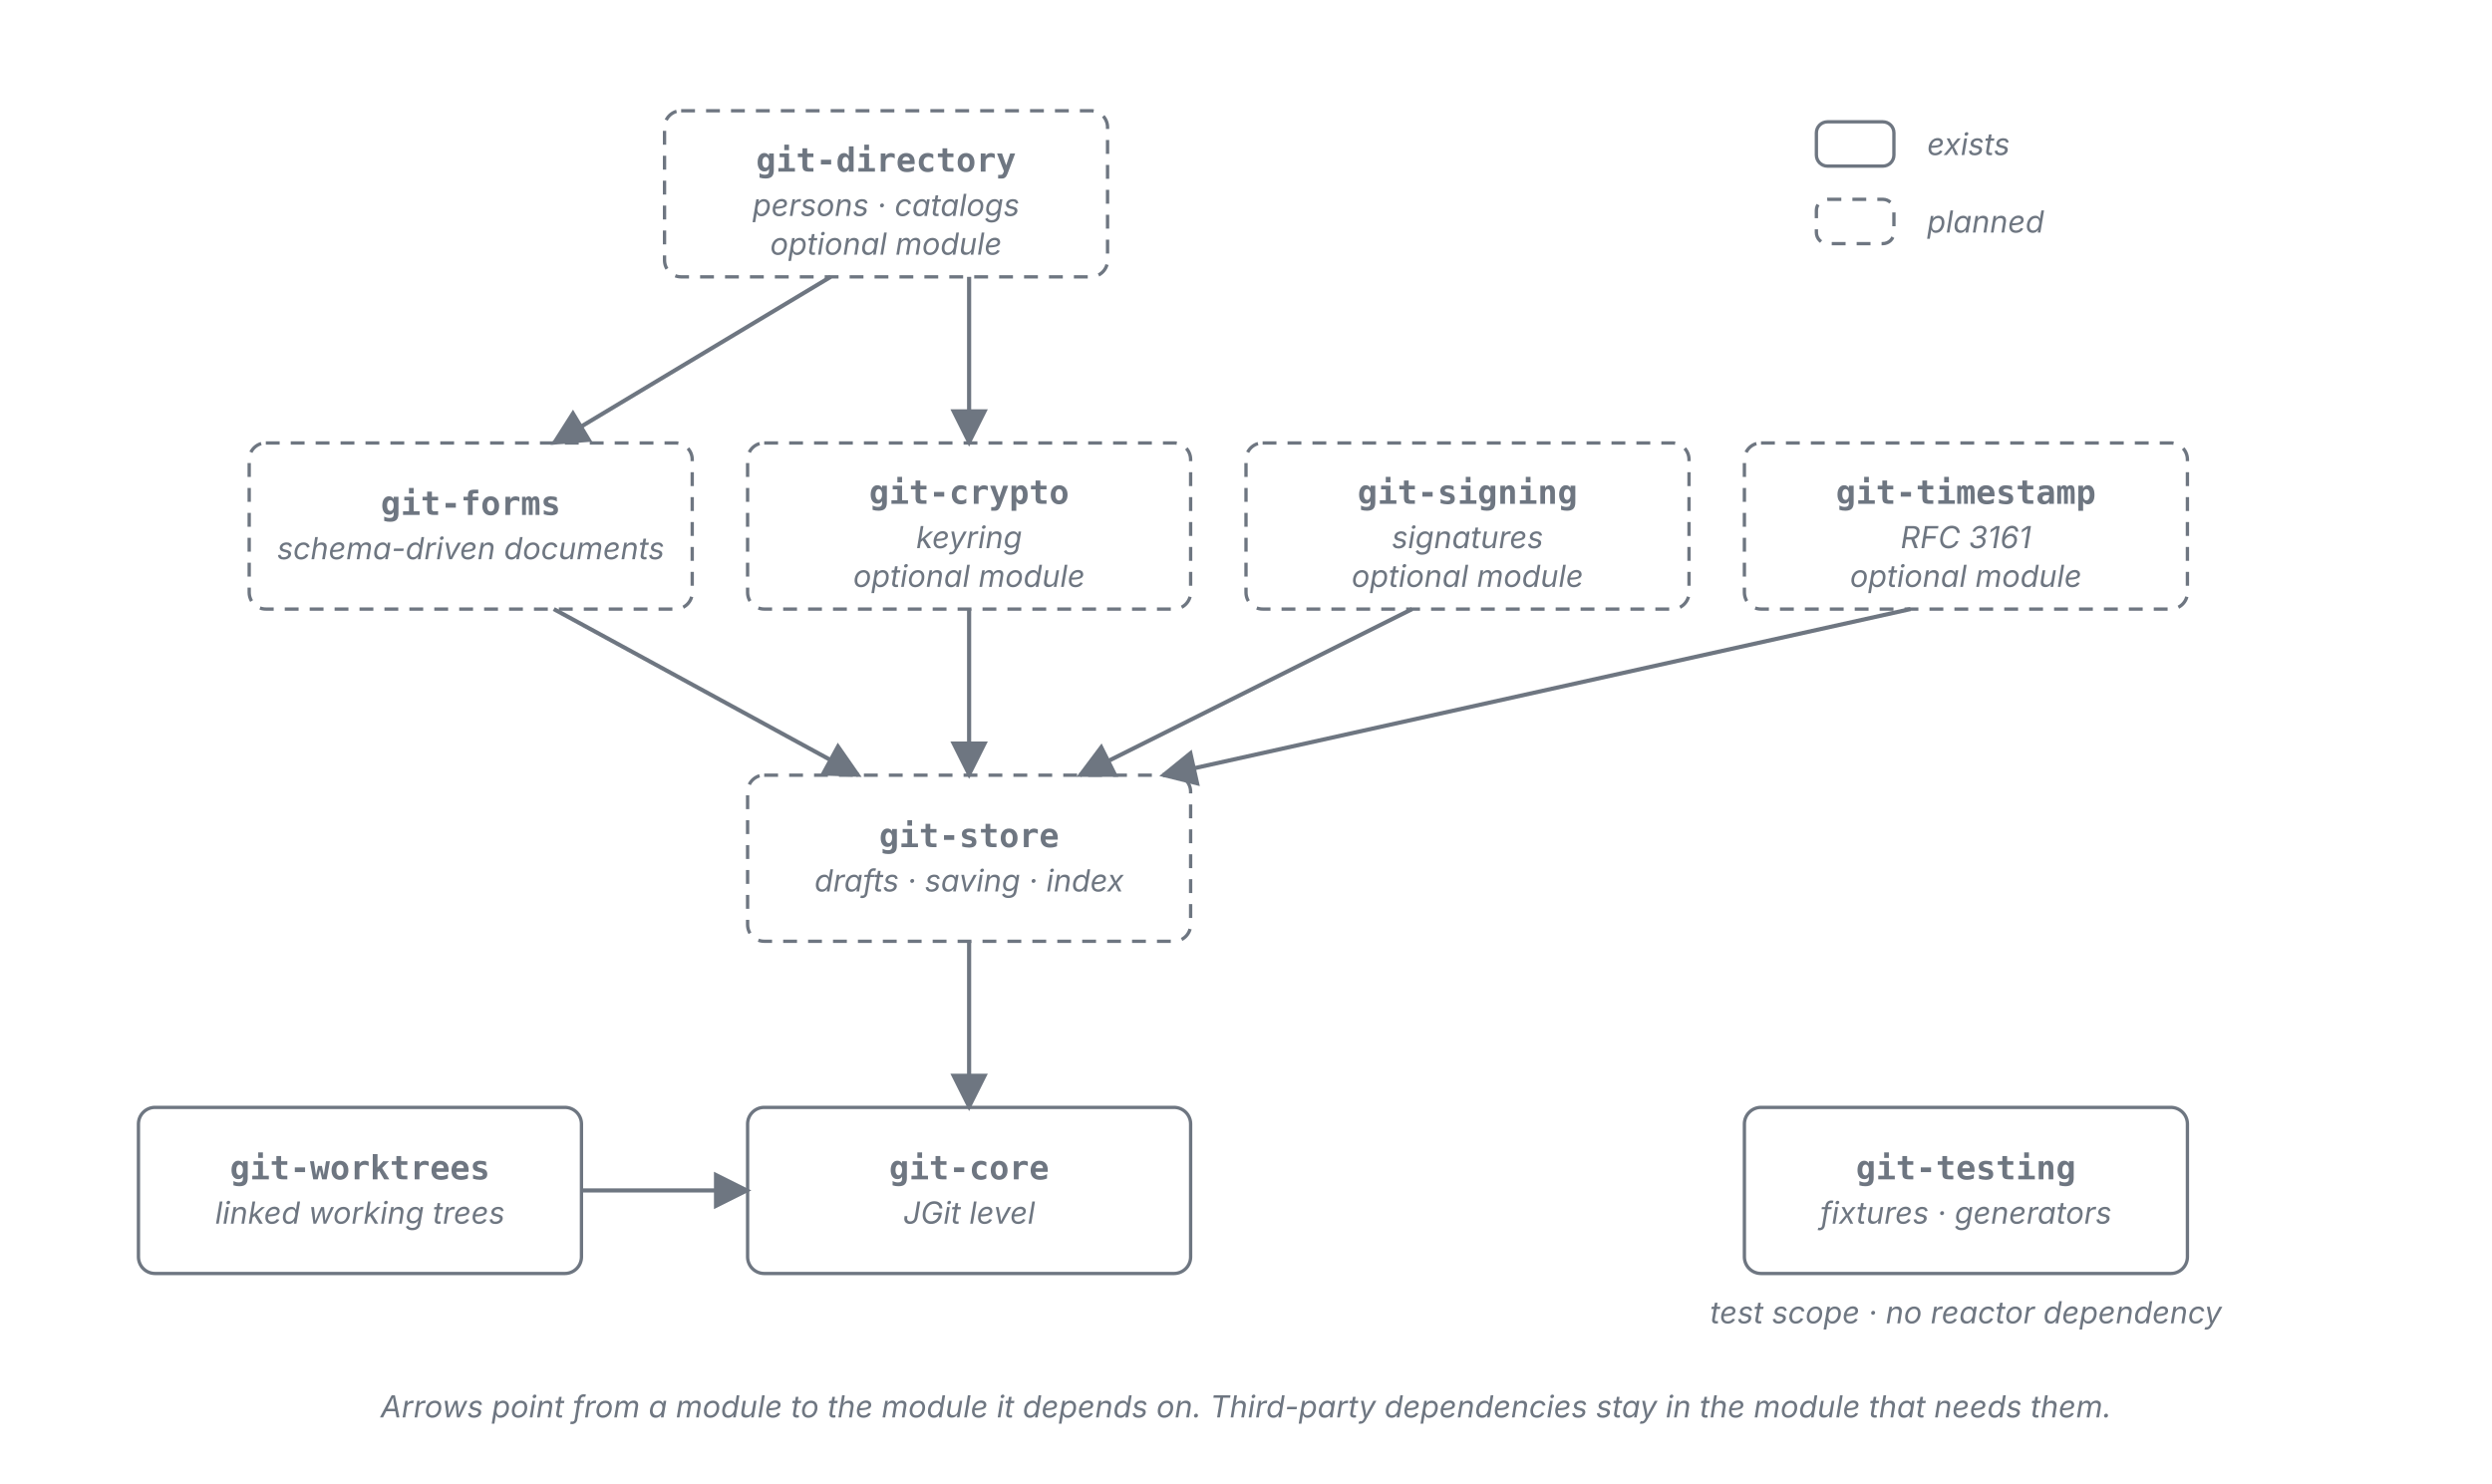
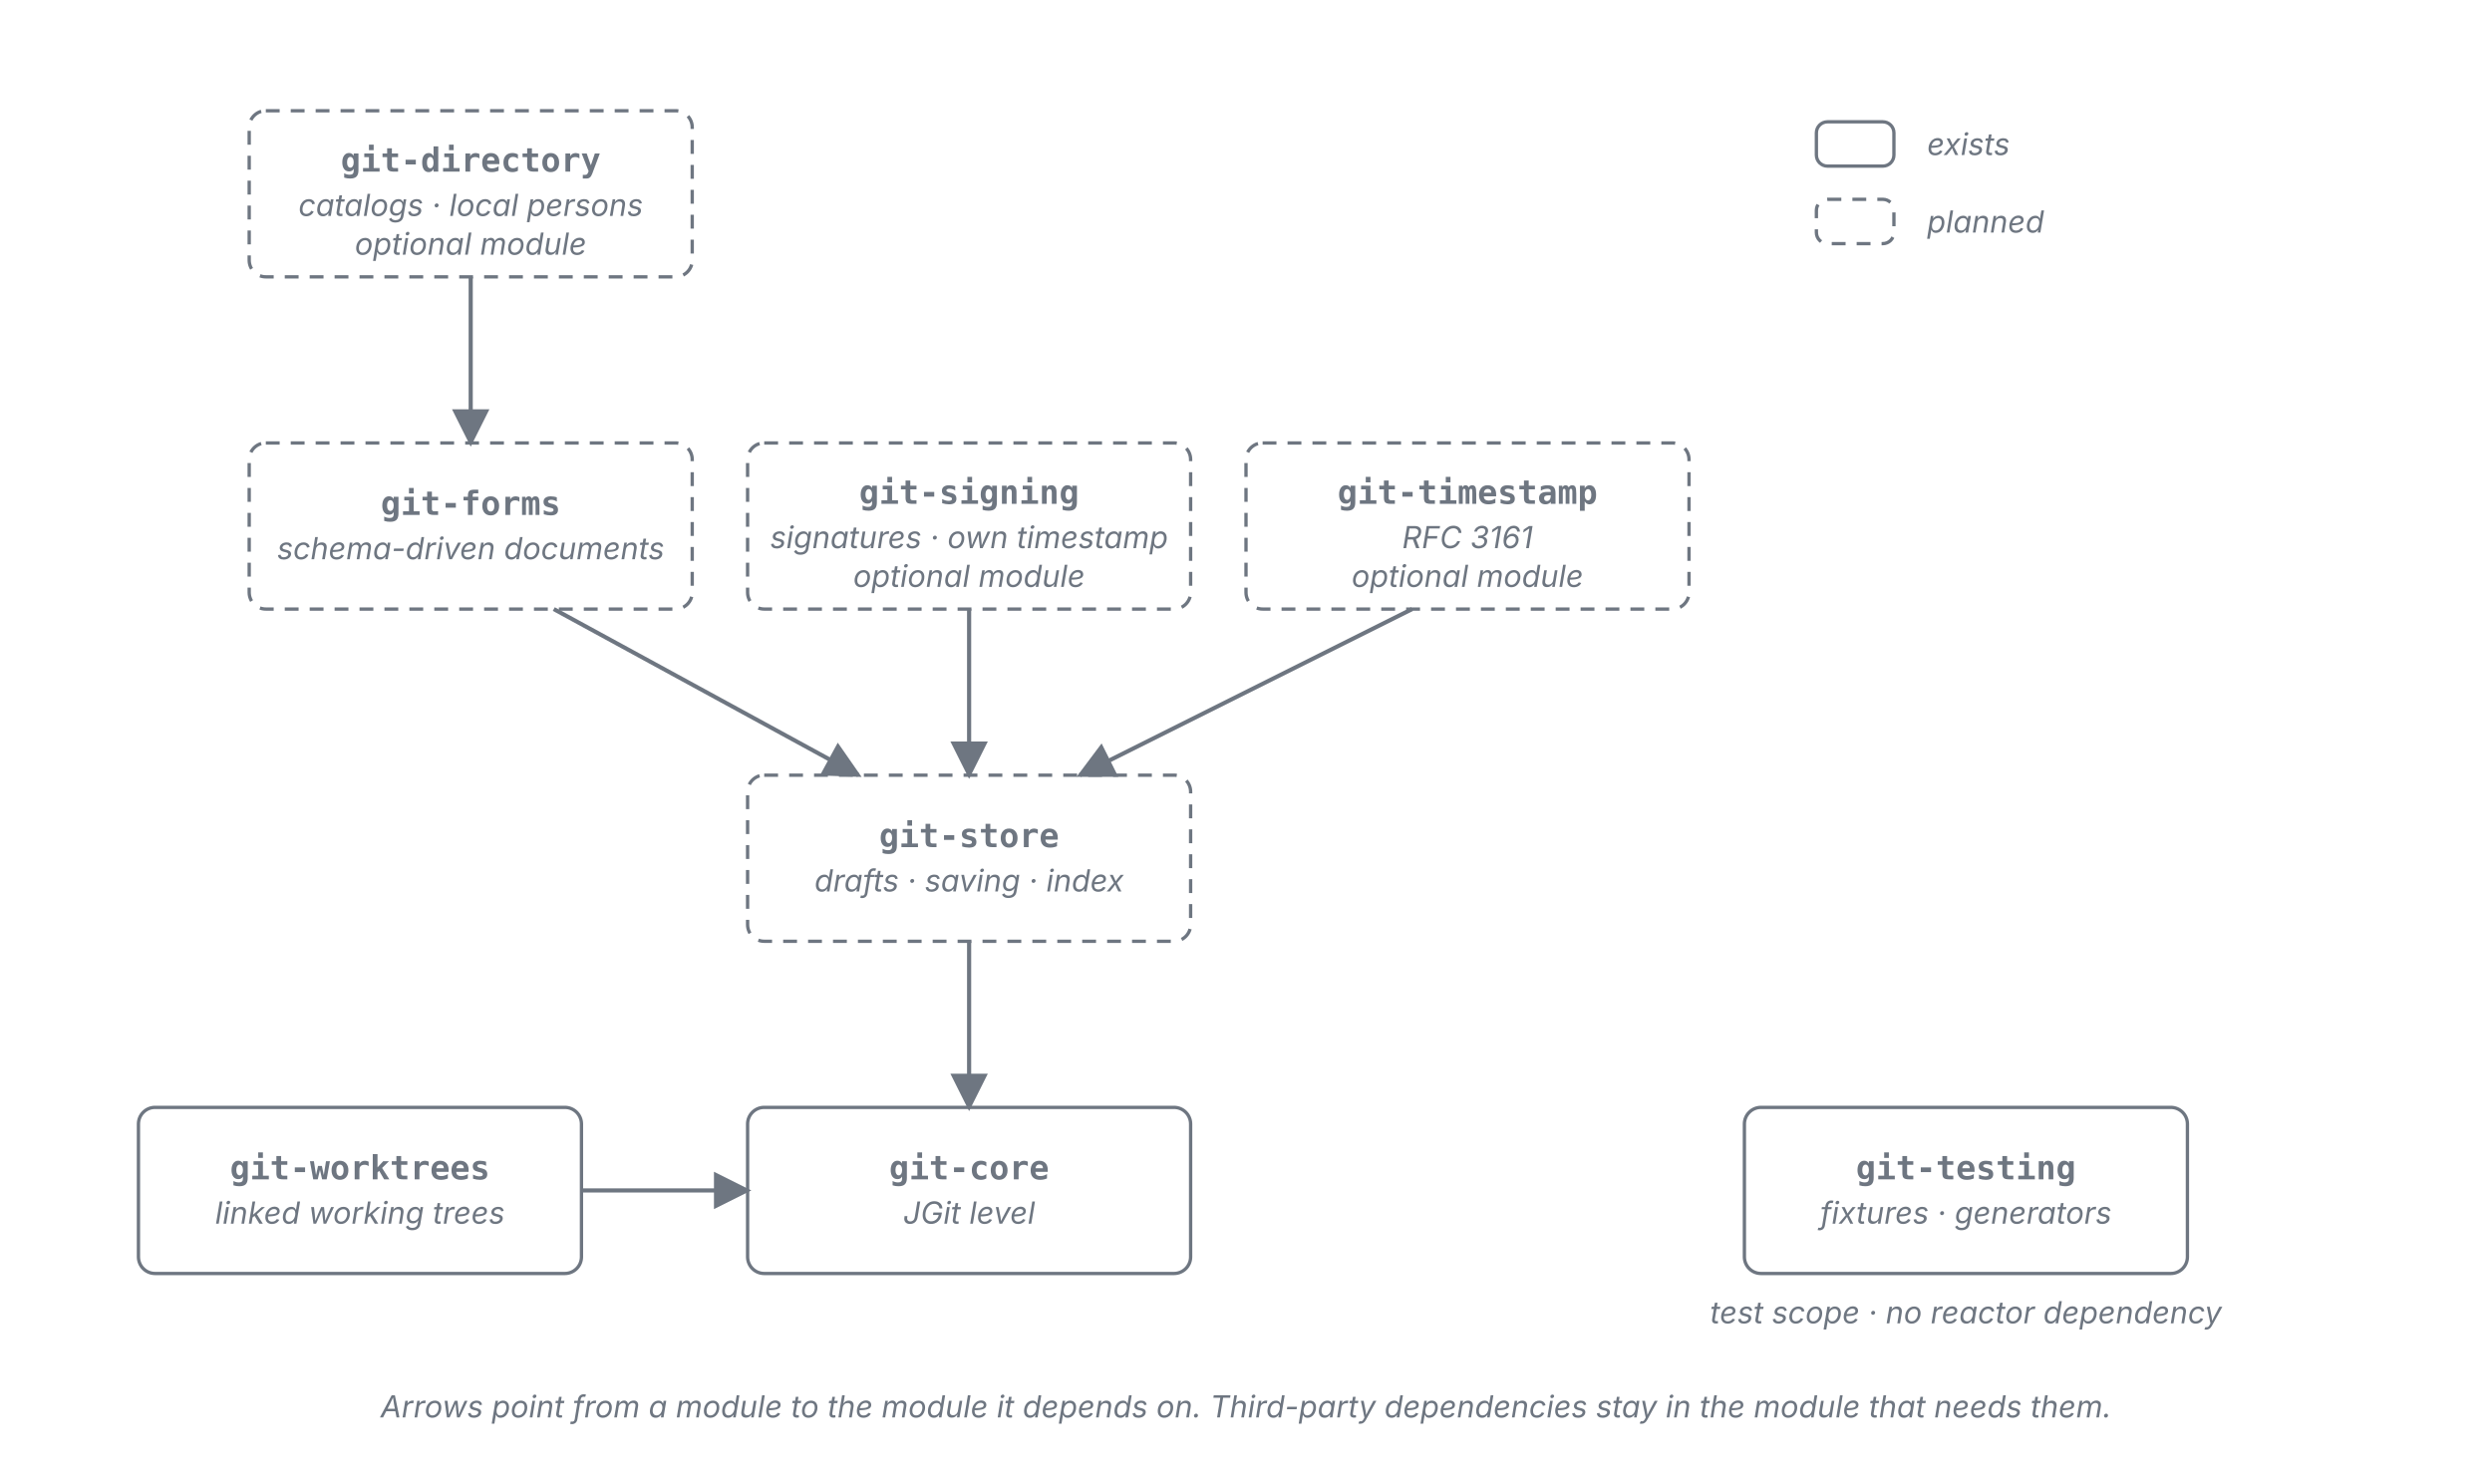
<svg xmlns="http://www.w3.org/2000/svg" viewBox="0 0 900 536" role="img" aria-labelledby="title desc" font-family="ui-sans-serif, -apple-system, system-ui, 'Segoe UI', sans-serif">
  <defs>
    <marker id="arrow" viewBox="0 0 10 10" refX="9" refY="5" markerWidth="9" markerHeight="9" orient="auto">
      <path d="M0,0 L10,5 L0,10 z" class="arrow-fill" />
    </marker>
    <style>
      .sub        { font-size: 11px; fill: #6e7681; text-anchor: middle; font-style: italic; }
      .sub-l      { font-size: 11px; fill: #6e7681; text-anchor: start; font-style: italic; }
      .item-b     { font-size: 12px; fill: #6e7681; font-family: ui-monospace, "SF Mono", Menlo, Consolas, monospace; text-anchor: middle; font-weight: 700; }
      .caption    { font-size: 11px; fill: #6e7681; text-anchor: middle; font-style: italic; }
      .stroke     { stroke: #6e7681; stroke-width: 1.2; fill: none; }
      .planned    { stroke: #6e7681; stroke-width: 1.2; fill: none; stroke-dasharray: 5 4; }
      .arrow      { stroke: #6e7681; stroke-width: 1.5; fill: none; }
      .arrow-fill { fill: #6e7681; }
    </style>
  </defs>
  <rect class="stroke" x="656" y="44" width="28" height="16" rx="4" ry="4" />
  <text x="696" y="56" class="sub-l">exists</text>
  <rect class="planned" x="656" y="72" width="28" height="16" rx="4" ry="4" />
  <text x="696" y="84" class="sub-l">planned</text>
-   <rect class="planned" x="240" y="40" width="160" height="60" rx="6" ry="6" />
-   <text x="320" y="62" class="item-b">git-directory</text>
-   <text x="320" y="78" class="sub">persons · catalogs</text>
-   <text x="320" y="92" class="sub">optional module</text>
+   <rect class="planned" x="90" y="40" width="160" height="60" rx="6" ry="6" />
+   <text x="170" y="62" class="item-b">git-directory</text>
+   <text x="170" y="78" class="sub">catalogs · local persons</text>
+   <text x="170" y="92" class="sub">optional module</text>
  <rect class="planned" x="90" y="160" width="160" height="60" rx="6" ry="6" />
  <text x="170" y="186" class="item-b">git-forms</text>
  <text x="170" y="202" class="sub">schema-driven documents</text>
  <rect class="planned" x="270" y="160" width="160" height="60" rx="6" ry="6" />
-   <text x="350" y="182" class="item-b">git-crypto</text>
-   <text x="350" y="198" class="sub">keyring</text>
+   <text x="350" y="182" class="item-b">git-signing</text>
+   <text x="350" y="198" class="sub">signatures · own timestamp</text>
  <text x="350" y="212" class="sub">optional module</text>
  <rect class="planned" x="450" y="160" width="160" height="60" rx="6" ry="6" />
-   <text x="530" y="182" class="item-b">git-signing</text>
-   <text x="530" y="198" class="sub">signatures</text>
+   <text x="530" y="182" class="item-b">git-timestamp</text>
+   <text x="530" y="198" class="sub">RFC 3161</text>
  <text x="530" y="212" class="sub">optional module</text>
-   <rect class="planned" x="630" y="160" width="160" height="60" rx="6" ry="6" />
-   <text x="710" y="182" class="item-b">git-timestamp</text>
-   <text x="710" y="198" class="sub">RFC 3161</text>
-   <text x="710" y="212" class="sub">optional module</text>
  <rect class="planned" x="270" y="280" width="160" height="60" rx="6" ry="6" />
  <text x="350" y="306" class="item-b">git-store</text>
  <text x="350" y="322" class="sub">drafts · saving · index</text>
  <rect class="stroke" x="50" y="400" width="160" height="60" rx="6" ry="6" />
  <text x="130" y="426" class="item-b">git-worktrees</text>
  <text x="130" y="442" class="sub">linked working trees</text>
  <rect class="stroke" x="270" y="400" width="160" height="60" rx="6" ry="6" />
  <text x="350" y="426" class="item-b">git-core</text>
  <text x="350" y="442" class="sub">JGit level</text>
  <rect class="stroke" x="630" y="400" width="160" height="60" rx="6" ry="6" />
  <text x="710" y="426" class="item-b">git-testing</text>
  <text x="710" y="442" class="sub">fixtures · generators</text>
  <text x="710" y="478" class="sub">test scope · no reactor dependency</text>
-   <line class="arrow" x1="300" y1="100" x2="200" y2="160" marker-end="url(#arrow)" />
-   <line class="arrow" x1="350" y1="100" x2="350" y2="160" marker-end="url(#arrow)" />
+   <line class="arrow" x1="170" y1="100" x2="170" y2="160" marker-end="url(#arrow)" />
  <line class="arrow" x1="200" y1="220" x2="310" y2="280" marker-end="url(#arrow)" />
  <line class="arrow" x1="350" y1="220" x2="350" y2="280" marker-end="url(#arrow)" />
  <line class="arrow" x1="510" y1="220" x2="390" y2="280" marker-end="url(#arrow)" />
-   <line class="arrow" x1="690" y1="220" x2="420" y2="280" marker-end="url(#arrow)" />
  <line class="arrow" x1="350" y1="340" x2="350" y2="400" marker-end="url(#arrow)" />
  <line class="arrow" x1="210" y1="430" x2="270" y2="430" marker-end="url(#arrow)" />
  <text x="450" y="512" class="caption">Arrows point from a module to the module it depends on. Third-party dependencies stay in the module that needs them.</text>
</svg>
